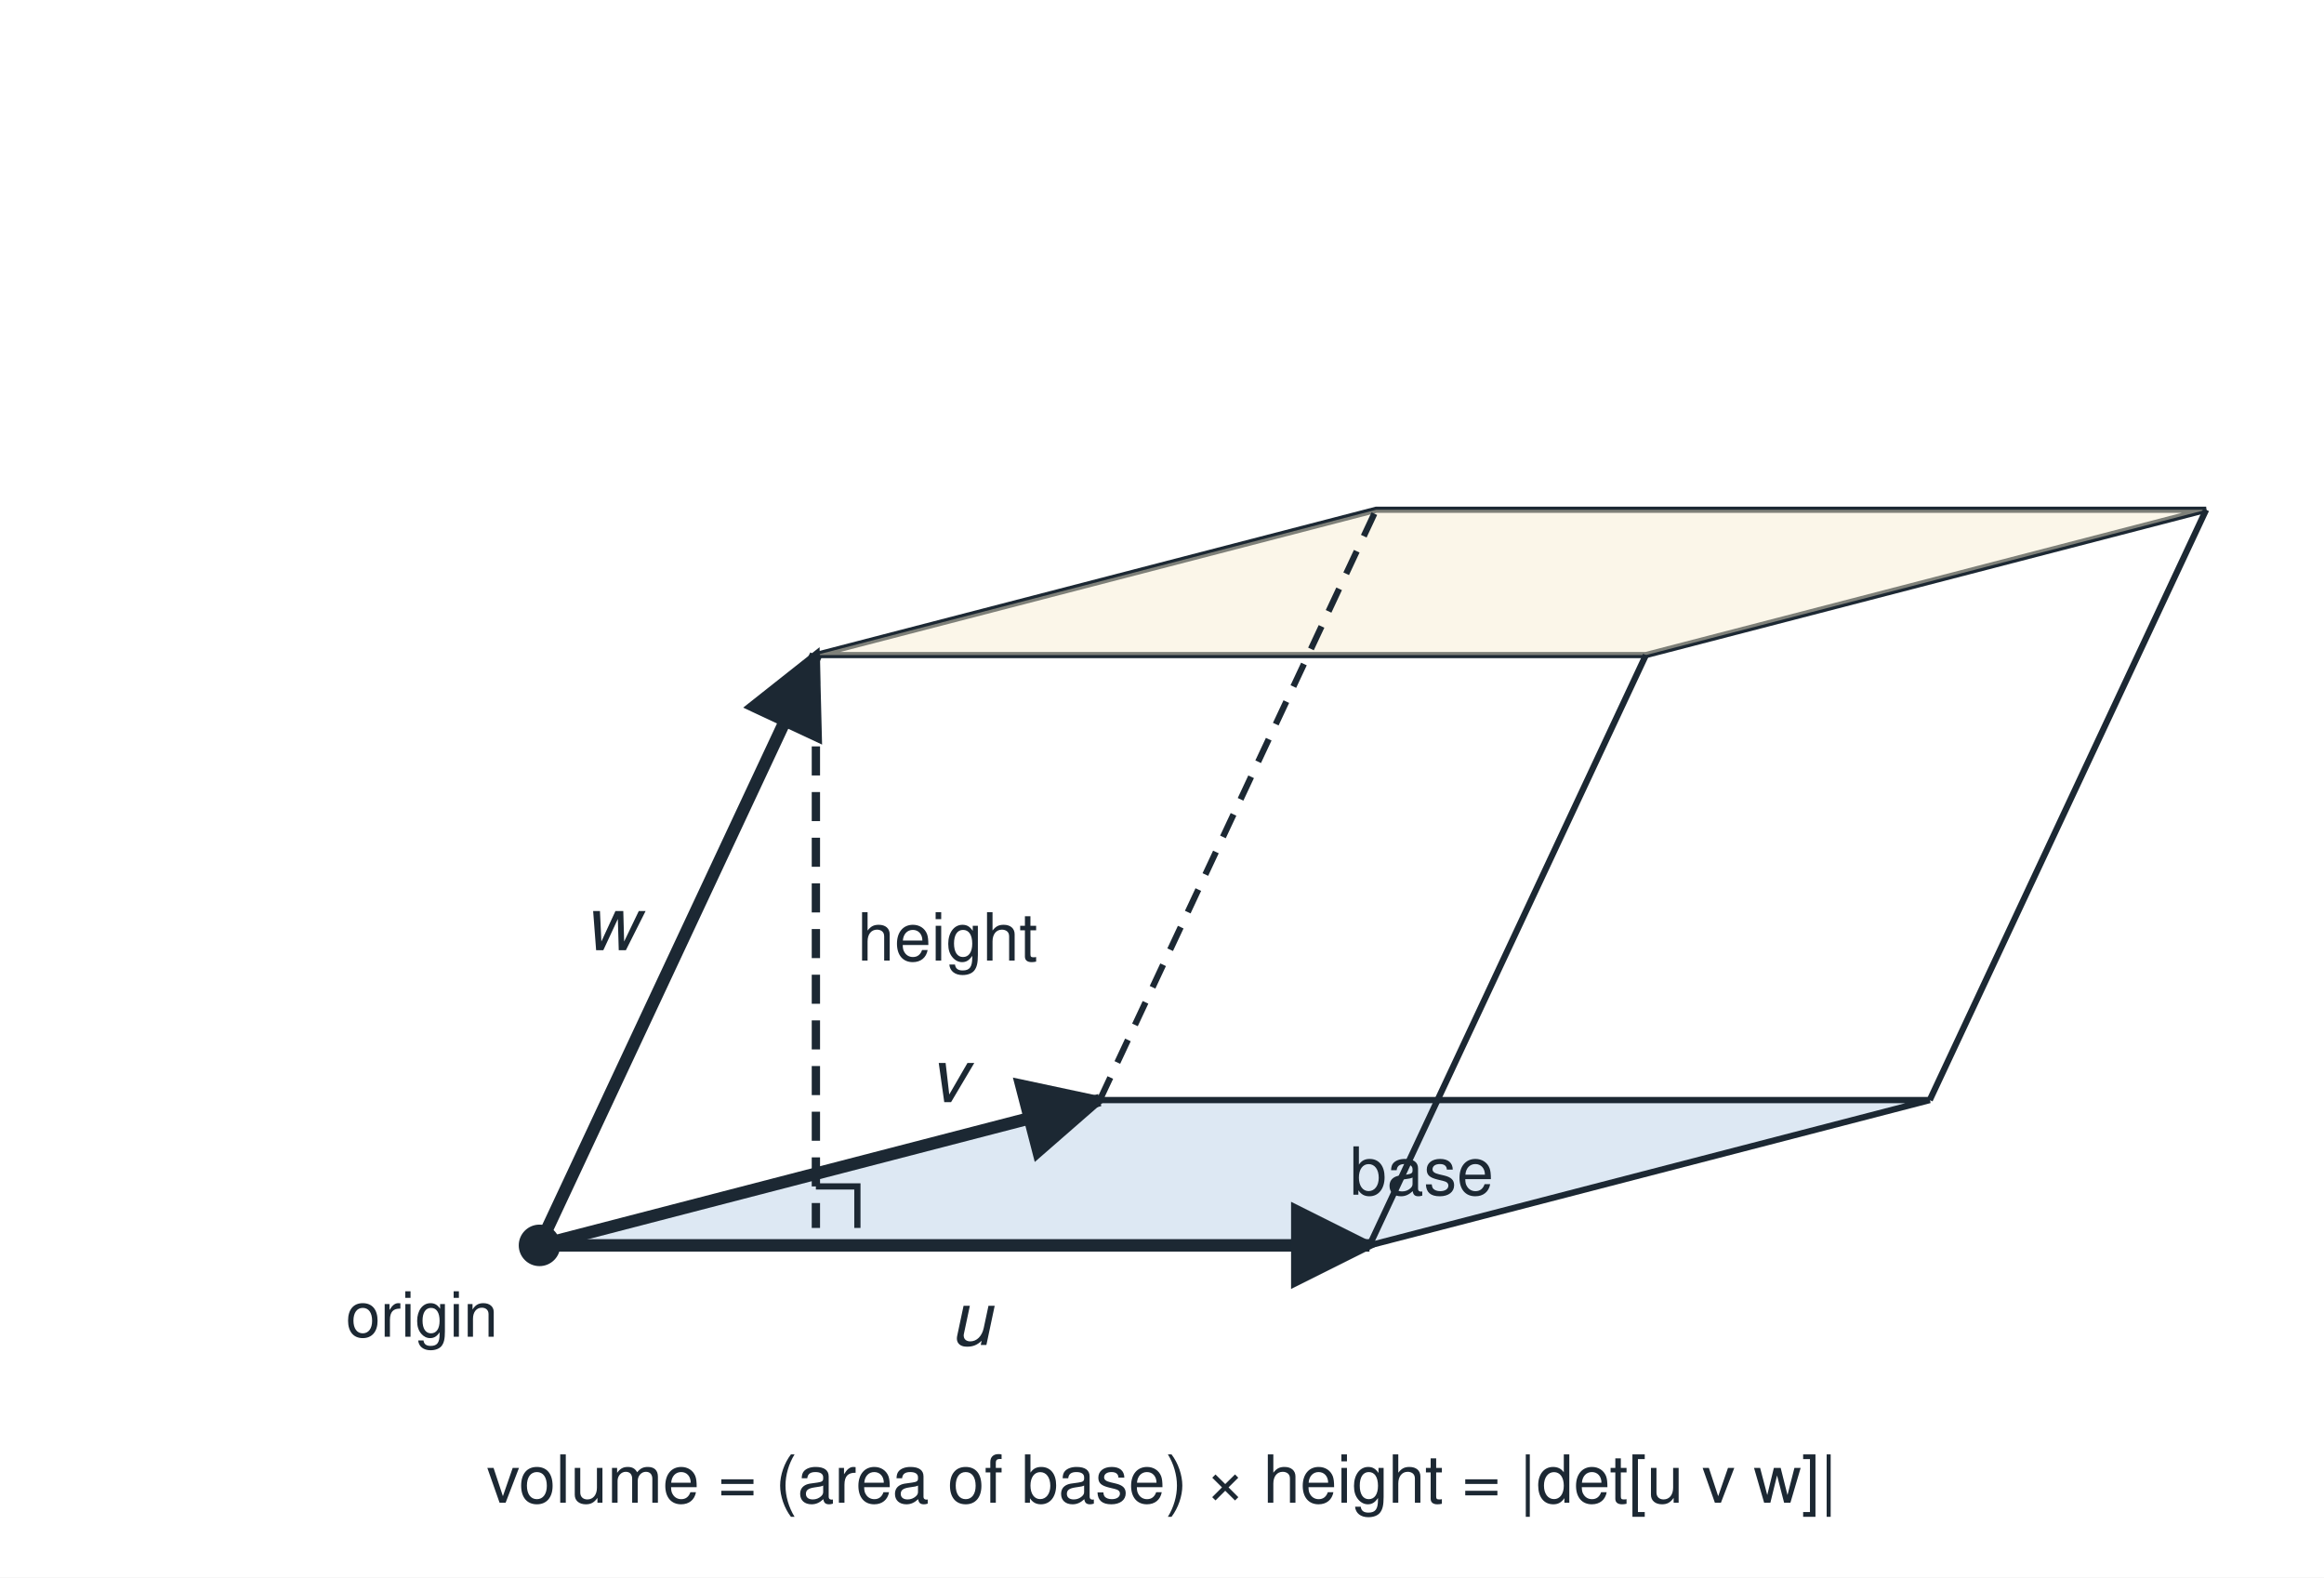
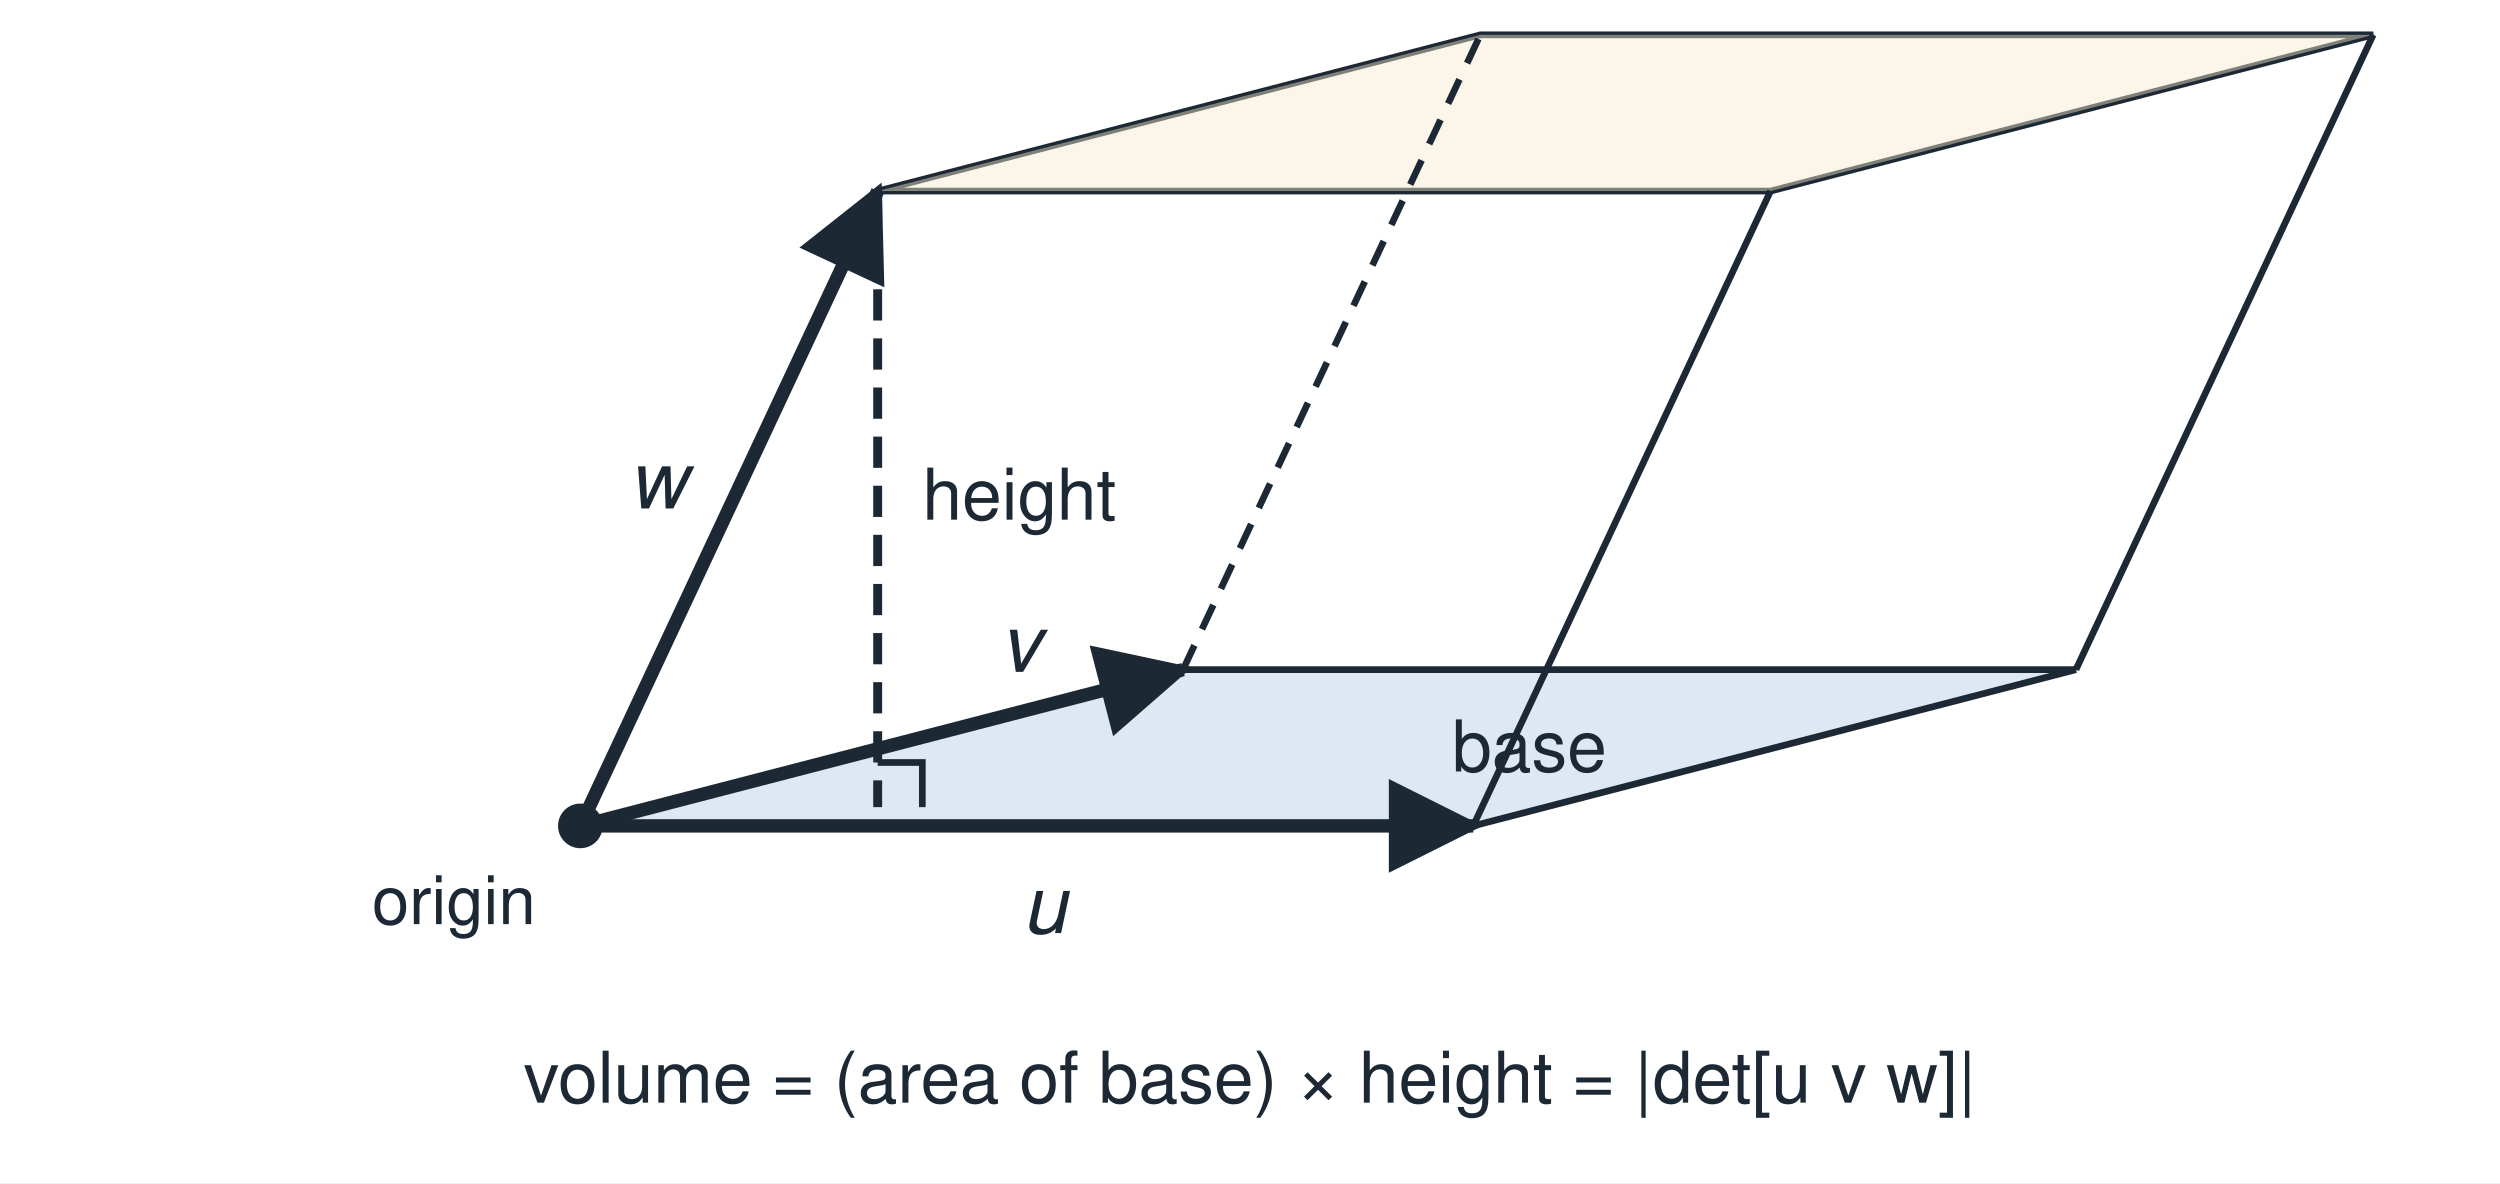
- <svg xmlns="http://www.w3.org/2000/svg" viewBox="0 0 560 380" width="560" height="380" role="img">
+ <svg xmlns="http://www.w3.org/2000/svg" viewBox="0 115 560 265" width="560" height="265" role="img">
  <defs>
    <marker id="ah" viewBox="0 0 10 10" refX="9" refY="5" markerWidth="7" markerHeight="7" orient="auto-start-reverse">
      <path d="M0 0 L10 5 L0 10 z" fill="#1c2833" />
    </marker>
  </defs>
-   <rect x="0" y="0" width="560" height="380" fill="#ffffff" />
+   <rect x="0" y="115" width="560" height="265" fill="#ffffff" />
  <polygon points="130.0,300.0 330.0,300.0 465.0,265.0 265.0,265.0" fill="#dde8f3" stroke="#1c2833" stroke-width="1.5" />
  <polygon points="196.6,157.8 396.6,157.8 531.6,122.8 331.6,122.8" fill="none" stroke="#1c2833" stroke-width="1.5" />
  <polygon points="196.6,157.8 396.6,157.8 531.6,122.8 331.6,122.8" fill="#f7ebcf" fill-opacity="0.45" stroke="none" />
  <line x1="130.0" y1="300.0" x2="196.6" y2="157.8" stroke="#1c2833" stroke-width="1.5" />
  <line x1="330.0" y1="300.0" x2="396.6" y2="157.8" stroke="#1c2833" stroke-width="1.5" />
  <line x1="465.0" y1="265.0" x2="531.6" y2="122.8" stroke="#1c2833" stroke-width="1.5" />
  <line x1="265.0" y1="265.0" x2="331.6" y2="122.8" stroke="#1c2833" stroke-width="1.5" stroke-dasharray="6 4" />
  <line x1="130.0" y1="300.0" x2="330.0" y2="300.0" stroke="#1c2833" stroke-width="3" marker-end="url(#ah)" />
  <line x1="130.0" y1="300.0" x2="265.0" y2="265.0" stroke="#1c2833" stroke-width="3" marker-end="url(#ah)" />
  <line x1="130.0" y1="300.0" x2="196.6" y2="157.8" stroke="#1c2833" stroke-width="3" marker-end="url(#ah)" />
  <line x1="196.6" y1="157.8" x2="196.6" y2="295.8" stroke="#1c2833" stroke-width="2" stroke-dasharray="7 4" />
  <polyline points="206.6,295.8 206.6,285.8 196.6,285.8" fill="none" stroke="#1c2833" stroke-width="1.5" />
  <circle cx="130.0" cy="300.0" r="5" fill="#1c2833" />
  <text x="234.0" y="324.0" font-family="Helvetica, Arial, sans-serif" font-size="18" fill="#1c2833" text-anchor="middle" font-weight="normal" font-style="italic">u</text>
  <text x="228.5" y="265.5" font-family="Helvetica, Arial, sans-serif" font-size="18" fill="#1c2833" text-anchor="middle" font-weight="normal" font-style="italic">v</text>
  <text x="147.3" y="228.9" font-family="Helvetica, Arial, sans-serif" font-size="18" fill="#1c2833" text-anchor="middle" font-weight="normal" font-style="italic">w</text>
  <text x="206.6" y="231.4" font-family="Helvetica, Arial, sans-serif" font-size="16" fill="#1c2833" text-anchor="start" font-weight="normal" font-style="normal">height</text>
  <text x="342.6" y="287.8" font-family="Helvetica, Arial, sans-serif" font-size="16" fill="#1c2833" text-anchor="middle" font-weight="normal" font-style="normal">base</text>
  <text x="120.0" y="322.0" font-family="Helvetica, Arial, sans-serif" font-size="15" fill="#1c2833" text-anchor="end" font-weight="normal" font-style="normal">origin</text>
  <text x="280.0" y="362.0" font-family="Helvetica, Arial, sans-serif" font-size="16" fill="#1c2833" text-anchor="middle" font-weight="normal" font-style="normal">volume = (area of base) × height = |det[u v w]|</text>
</svg>
